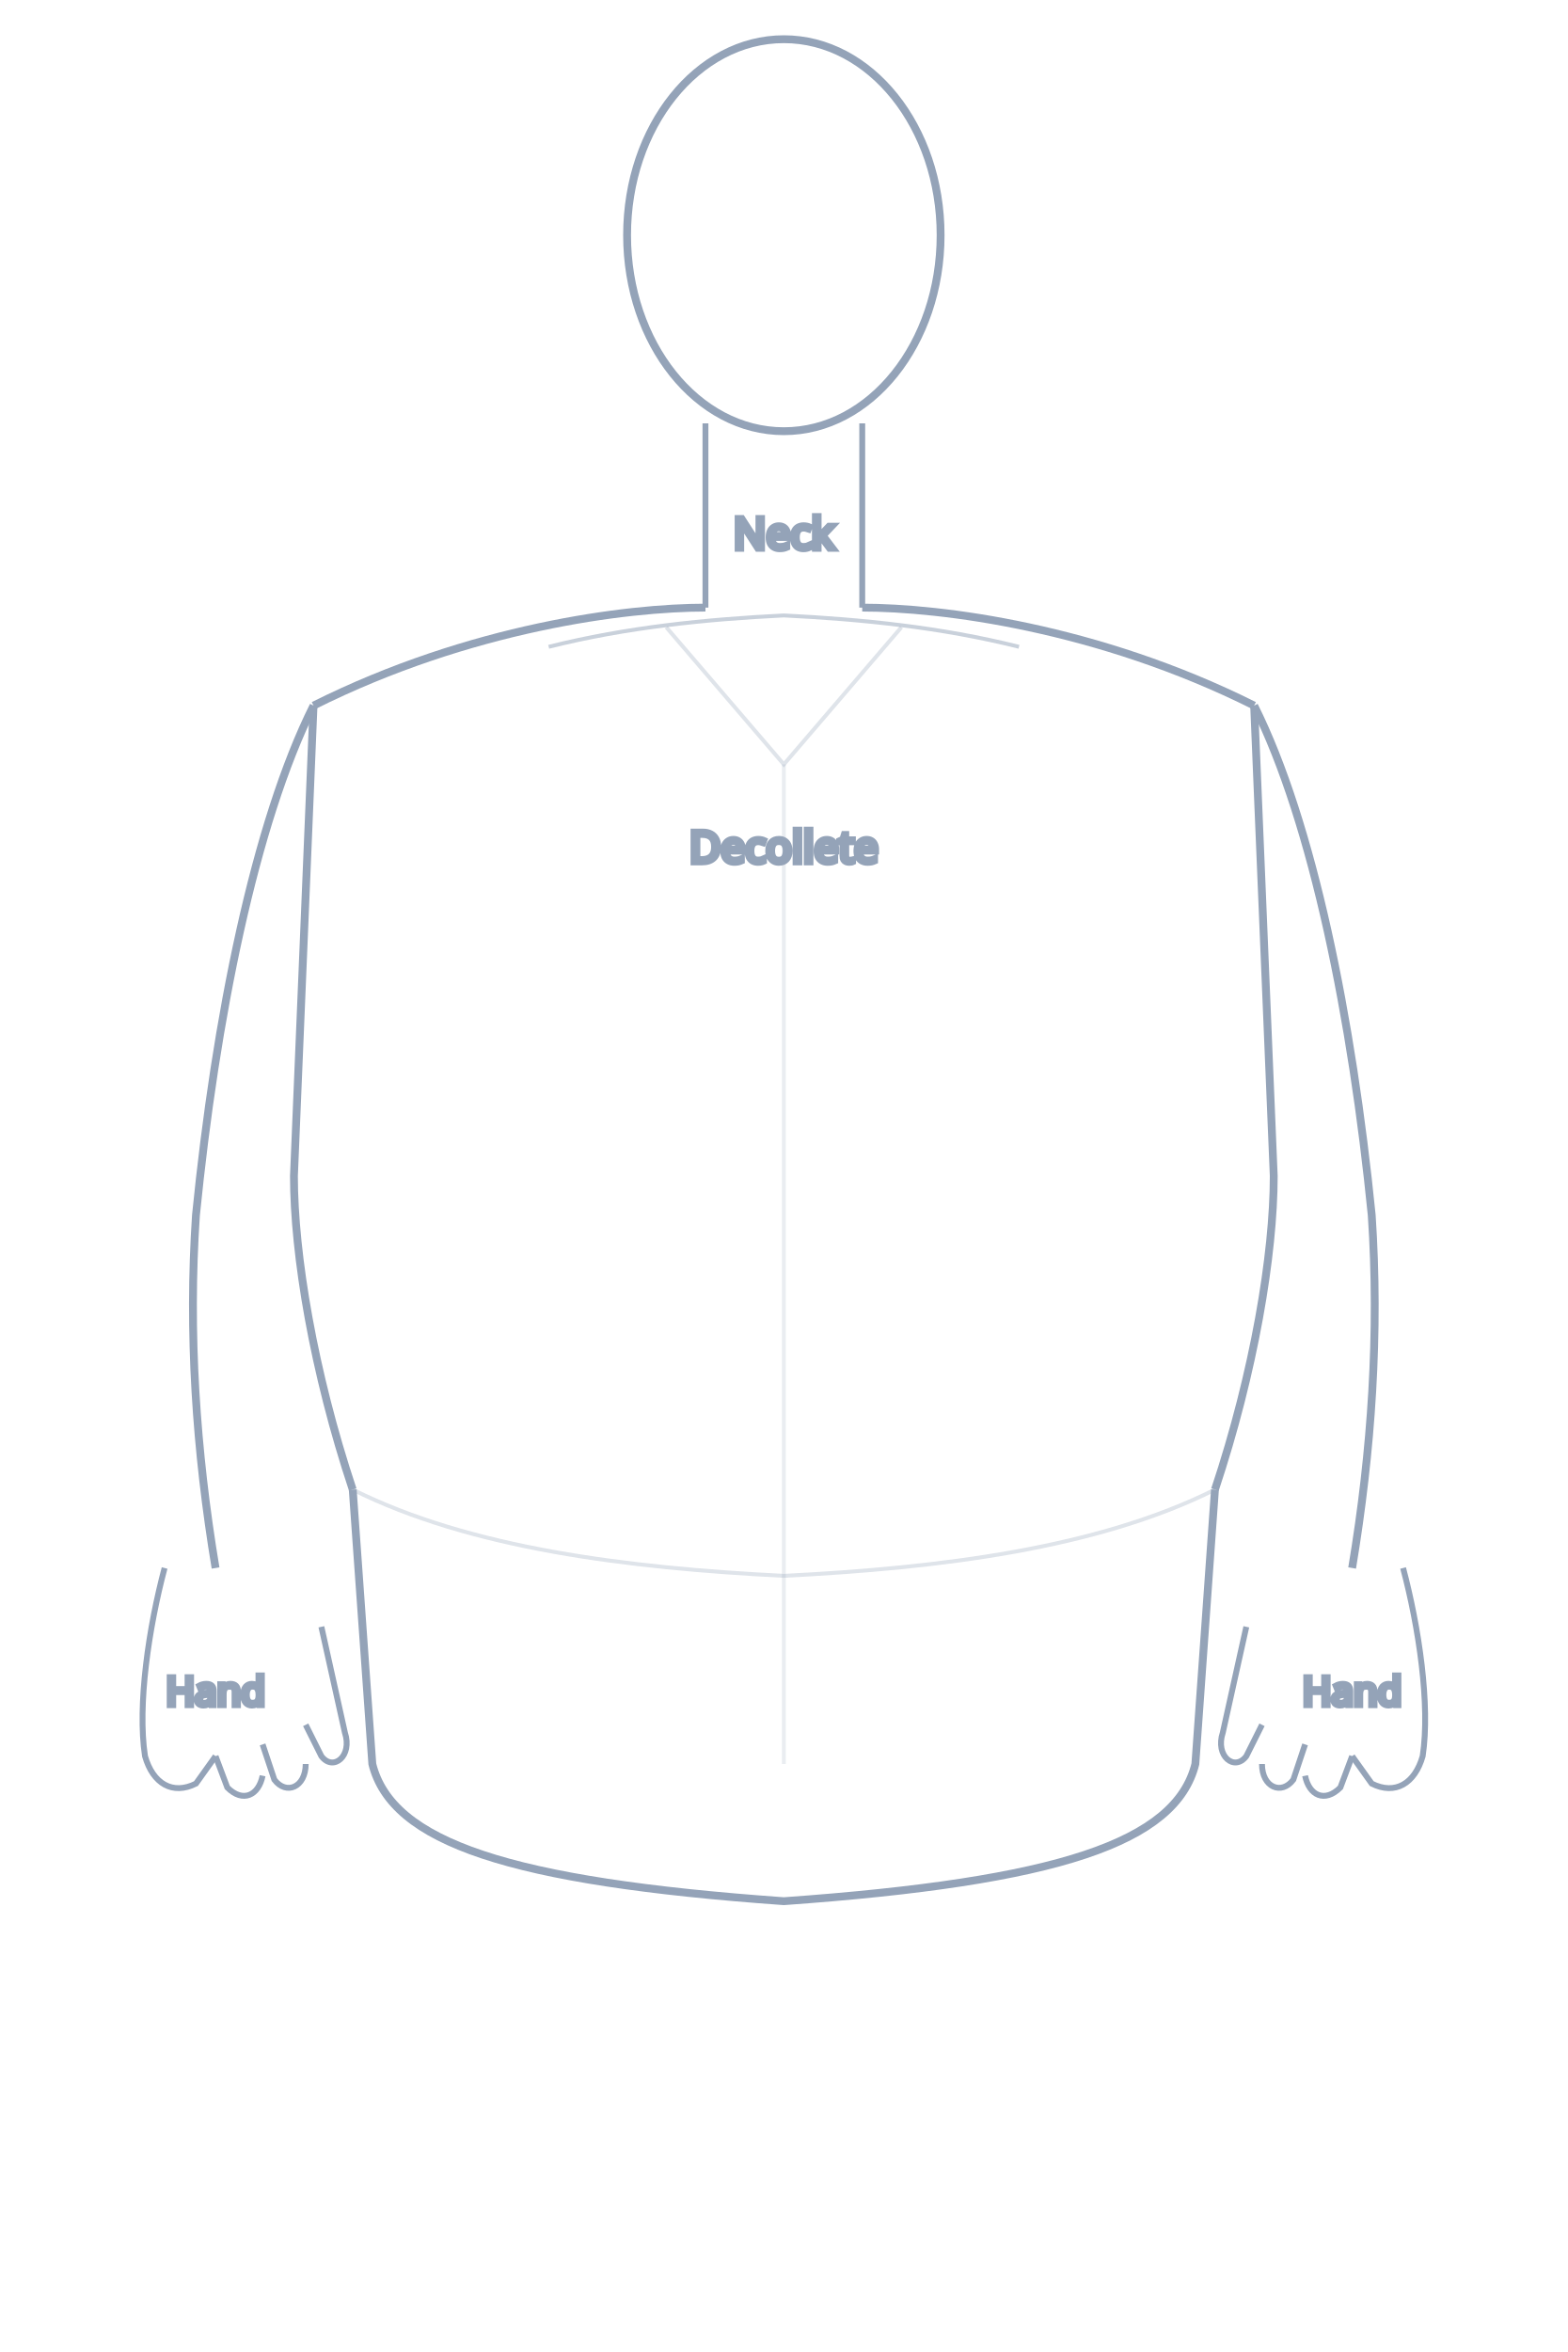
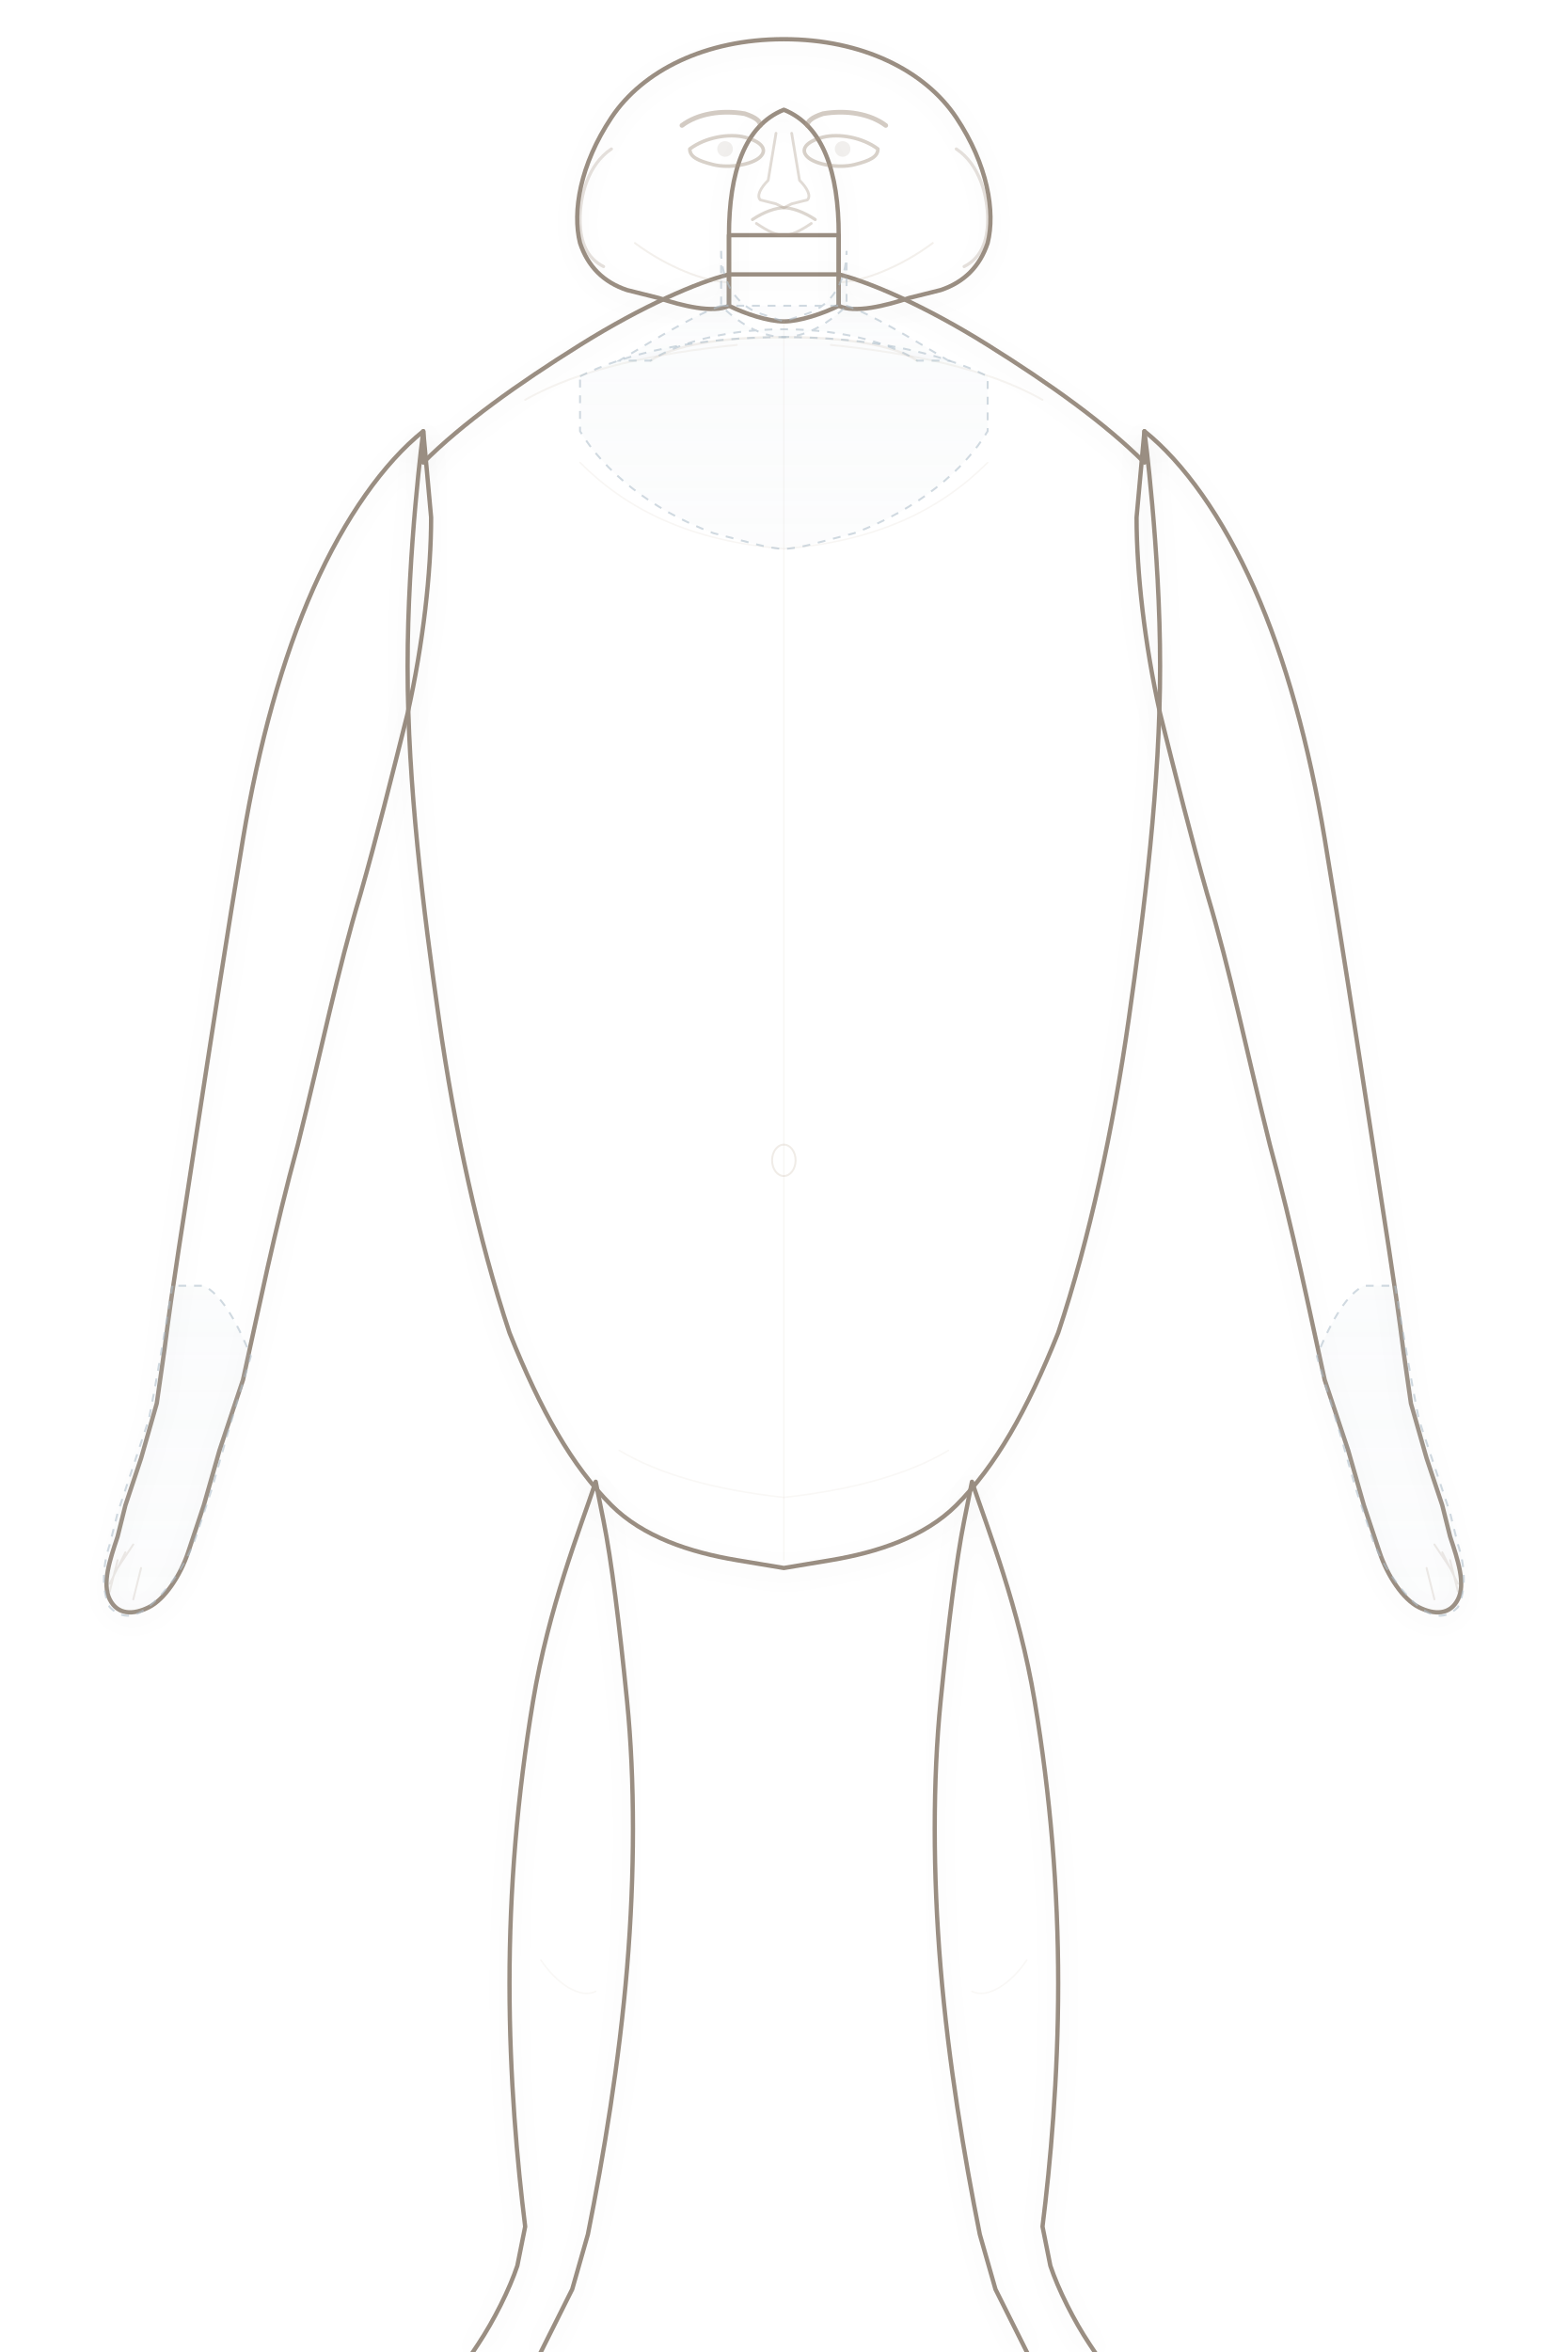
- <svg xmlns="http://www.w3.org/2000/svg" viewBox="0 0 400 600" fill="none" stroke="#94a3b8" stroke-width="1.5">
-   <ellipse cx="200" cy="60" rx="40" ry="50" stroke-width="2" />
-   <path data-region="NECK" d="M180 108 L180 155 L220 155 L220 108" fill="transparent" stroke="none" cursor="pointer" />
-   <line x1="180" y1="108" x2="180" y2="155" stroke-width="1.5" />
-   <line x1="220" y1="108" x2="220" y2="155" stroke-width="1.5" />
-   <path d="M180 155 C160 155 120 160 80 180" stroke-width="2" />
-   <path d="M220 155 C240 155 280 160 320 180" stroke-width="2" />
-   <path data-region="DECOLLETE" d="M120 170 C140 162 170 158 200 157 C230 158 260 162 280 170 L285 250 C260 255 230 258 200 258 C170 258 140 255 115 250Z" fill="transparent" stroke="none" cursor="pointer" />
-   <path d="M80 180 L75 300 C75 320 80 350 90 380" stroke-width="2" />
-   <path d="M320 180 L325 300 C325 320 320 350 310 380" stroke-width="2" />
-   <path d="M140 165 C160 160 180 158 200 157 C220 158 240 160 260 165" stroke-width="1" opacity="0.5" />
-   <path d="M170 160 L200 195 L230 160" stroke-width="1" opacity="0.3" />
-   <line x1="200" y1="195" x2="200" y2="450" stroke-width="1" opacity="0.2" />
-   <path d="M80 180 C65 210 55 260 50 310 C48 340 50 370 55 400" stroke-width="2" />
-   <path d="M320 180 C335 210 345 260 350 310 C352 340 350 370 345 400" stroke-width="2" />
-   <path data-region="HANDS" d="M40 395 C35 410 30 430 32 445 C34 455 40 460 48 458 L55 450 L58 458 C62 462 68 460 70 455 L72 445 L75 455 C78 460 84 458 85 452 L84 440 L88 448 C92 452 96 448 95 442 L88 410 C82 400 72 395 60 394Z" fill="transparent" stroke="none" cursor="pointer" />
-   <path d="M42 400 C38 415 35 435 37 448 C39 455 44 458 50 455 L55 448" stroke-width="1.5" />
-   <path d="M55 448 L58 456 C62 460 66 458 67 453" stroke-width="1.5" />
-   <path d="M67 445 L70 454 C73 458 78 456 78 450" stroke-width="1.5" />
-   <path d="M78 440 L82 448 C85 452 90 448 88 442 L82 415" stroke-width="1.5" />
-   <path data-region="HANDS" d="M360 395 C365 410 370 430 368 445 C366 455 360 460 352 458 L345 450 L342 458 C338 462 332 460 330 455 L328 445 L325 455 C322 460 316 458 315 452 L316 440 L312 448 C308 452 304 448 305 442 L312 410 C318 400 328 395 340 394Z" fill="transparent" stroke="none" cursor="pointer" />
-   <path d="M358 400 C362 415 365 435 363 448 C361 455 356 458 350 455 L345 448" stroke-width="1.5" />
-   <path d="M345 448 L342 456 C338 460 334 458 333 453" stroke-width="1.5" />
-   <path d="M333 445 L330 454 C327 458 322 456 322 450" stroke-width="1.5" />
-   <path d="M322 440 L318 448 C315 452 310 448 312 442 L318 415" stroke-width="1.5" />
-   <path d="M90 380 C120 395 160 400 200 402 C240 400 280 395 310 380" stroke-width="1" opacity="0.3" />
-   <path d="M90 380 L95 450 C100 470 130 480 200 485 C270 480 300 470 305 450 L310 380" stroke-width="2" />
-   <text x="200" y="140" text-anchor="middle" font-size="11" fill="#64748b" font-family="system-ui" class="region-label" data-for="NECK">Neck</text>
-   <text x="200" y="220" text-anchor="middle" font-size="11" fill="#64748b" font-family="system-ui" class="region-label" data-for="DECOLLETE">Decollete</text>
-   <text x="55" y="435" text-anchor="middle" font-size="10" fill="#64748b" font-family="system-ui" class="region-label" data-for="HANDS">Hand</text>
-   <text x="345" y="435" text-anchor="middle" font-size="10" fill="#64748b" font-family="system-ui" class="region-label" data-for="HANDS">Hand</text>
+ <svg xmlns="http://www.w3.org/2000/svg" viewBox="0 0 400 600" fill="none">
+   <defs>
+     <style>
+       .zone { cursor: pointer; transition: opacity 0.2s ease; }
+       .zone:hover { opacity: 0.8; }
+       .body { stroke: #9a8e82; stroke-width: 1.1; stroke-linecap: round; stroke-linejoin: round; fill: none; }
+       .feat { fill: none; stroke: #a89888; stroke-linecap: round; stroke-linejoin: round; }
+       .contour { fill: none; stroke: #c4b4a0; stroke-linecap: round; stroke-linejoin: round; }
+     </style>
+     <radialGradient id="bodyFill" cx="50%" cy="30%" r="60%">
+       <stop offset="0%" stop-color="#faf6f2" />
+       <stop offset="40%" stop-color="#f3ece4" />
+       <stop offset="75%" stop-color="#e8ddd2" />
+       <stop offset="100%" stop-color="#ddd0c2" />
+     </radialGradient>
+     <linearGradient id="zoneTint" x1="0" y1="0" x2="0" y2="1">
+       <stop offset="0%" stop-color="#d0dce6" stop-opacity="0.15" />
+       <stop offset="100%" stop-color="#c0ccd6" stop-opacity="0.08" />
+     </linearGradient>
+     <filter id="softShadow" x="-5%" y="-5%" width="110%" height="110%">
+       <feGaussianBlur in="SourceAlpha" stdDeviation="3" />
+       <feOffset dx="0" dy="1.5" />
+       <feComponentTransfer>
+         <feFuncA type="linear" slope="0.06" />
+       </feComponentTransfer>
+       <feMerge>
+         <feMergeNode />
+         <feMergeNode in="SourceGraphic" />
+       </feMerge>
+     </filter>
+   </defs>
+   <path class="body" filter="url(#softShadow)" fill="url(#bodyFill)" d="M152 378 C148 390 140 410 136 434 C132 458 130 482 130 506     C130 530 132 552 134 568 L132 578 C130 584 126 592 122 598     L118 604 C116 608 118 612 124 612 C130 612 134 608 136 604     L140 596 L146 584 L150 570     C154 550 158 526 160 502 C162 478 162 454 160 434     C158 414 156 398 154 388Z" />
+   <path class="body" filter="url(#softShadow)" fill="url(#bodyFill)" d="M248 378 C252 390 260 410 264 434 C268 458 270 482 270 506     C270 530 268 552 266 568 L268 578 C270 584 274 592 278 598     L282 604 C284 608 282 612 276 612 C270 612 266 608 264 604     L260 596 L254 584 L250 570     C246 550 242 526 240 502 C238 478 238 454 240 434     C242 414 244 398 246 388Z" />
+   <path class="body" filter="url(#softShadow)" fill="url(#bodyFill)" d="M108 110 C98 118 88 132 80 150 C72 168 66 190 62 214     C58 238 54 264 50 290 C47 310 44 328 42 344     L40 358 L36 372 L32 384 L30 392     C28 398 26 404 28 408 C30 412 34 412 38 410     C42 408 46 402 48 396 L52 384 L56 370     L62 352 C66 334 70 314 76 292     C82 268 86 248 92 228 C96 214 100 198 104 182     C108 164 110 146 110 132Z" />
+   <path class="body" filter="url(#softShadow)" fill="url(#bodyFill)" d="M292 110 C302 118 312 132 320 150 C328 168 334 190 338 214     C342 238 346 264 350 290 C353 310 356 328 358 344     L360 358 L364 372 L368 384 L370 392     C372 398 374 404 372 408 C370 412 366 412 362 410     C358 408 354 402 352 396 L348 384 L344 370     L338 352 C334 334 330 314 324 292     C318 268 314 248 308 228 C304 214 300 198 296 182     C292 164 290 146 290 132Z" />
+   <path class="body" filter="url(#softShadow)" fill="url(#bodyFill)" d="M186 70 C178 72 164 78 148 88 C132 98 118 108 108 118     L108 110 C108 110 104 140 104 170     C104 200 108 232 112 260 C116 288 122 316 130 340     C138 360 146 374 156 384     C164 392 176 396 188 398 L200 400 L212 398     C224 396 236 392 244 384     C254 374 262 360 270 340     C278 316 284 288 288 260 C292 232 296 200 296 170     C296 140 292 110 292 110     L292 118 C282 108 268 98 252 88     C236 78 222 72 214 70Z" />
+   <path class="body" fill="url(#bodyFill)" d="M186 60 L186 78 C190 80 196 82 200 82 C204 82 210 80 214 78 L214 60Z" />
+   <path class="body" filter="url(#softShadow)" fill="url(#bodyFill)" d="M200 10 C180 10 164 18 156 30 C148 42 146 54 148 62     C150 68 154 72 160 74 L168 76 C174 78 182 80 186 78     L186 60 C186 44 190 32 200 28 C210 32 214 44 214 60     L214 78 C218 80 226 78 232 76 L240 74     C246 72 250 68 252 62 C254 54 252 42 244 30     C236 18 220 10 200 10Z" />
+   <path class="feat" stroke-width="0.8" opacity="0.3" d="M156 38 C150 42 148 50 148 56 C148 62 150 66 154 68" />
+   <path class="feat" stroke-width="0.8" opacity="0.3" d="M244 38 C250 42 252 50 252 56 C252 62 250 66 246 68" />
+   <path class="feat" stroke-width="1.2" opacity="0.5" d="M174 32 C178 29 184 28 190 29 C193 30 194 31 194 32" />
+   <path class="feat" stroke-width="1.2" opacity="0.5" d="M226 32 C222 29 216 28 210 29 C207 30 206 31 206 32" />
+   <path class="feat" stroke-width="0.9" opacity="0.45" d="M176 38 C180 35 186 34 190 35 C194 36 196 38 194 40 C192 42 186 43 182 42 C178 41 176 40 176 38Z" />
+   <path class="feat" stroke-width="0.9" opacity="0.45" d="M224 38 C220 35 214 34 210 35 C206 36 204 38 206 40 C208 42 214 43 218 42 C222 41 224 40 224 38Z" />
+   <circle cx="185" cy="38" r="2" fill="#8a7a6a" opacity="0.12" />
+   <circle cx="215" cy="38" r="2" fill="#8a7a6a" opacity="0.12" />
+   <path class="feat" stroke-width="0.7" opacity="0.35" d="M198 34 L196 46 C194 48 193 50 194 51 L198 52 L200 53 L202 52 L206 51 C207 50 206 48 204 46 L202 34" />
+   <path class="feat" stroke-width="0.8" opacity="0.4" d="M192 56 C195 54 198 53 200 53 C202 53 205 54 208 56" />
+   <path class="feat" stroke-width="0.7" opacity="0.35" d="M193 57 C196 59 198 60 200 60 C202 60 204 59 207 57" />
+   <path class="contour" stroke-width="0.5" opacity="0.2" d="M162 62 C170 68 180 72 186 72 M238 62 C230 68 220 72 214 72" />
+   <path class="contour" stroke-width="0.3" opacity="0.12" d="M200 82 L200 398" />
+   <path class="contour" stroke-width="0.6" opacity="0.2" d="M166 92 C172 88 184 86 200 86 C216 86 228 88 234 92" />
+   <path class="contour" stroke-width="0.5" opacity="0.15" d="M134 102 C148 94 168 90 188 88 M266 102 C252 94 232 90 212 88" />
+   <path class="contour" stroke-width="0.4" opacity="0.12" d="M148 118 C160 130 176 138 200 140 C224 138 240 130 252 118" />
+   <ellipse cx="200" cy="296" rx="3" ry="4" fill="none" stroke="#c4b4a0" stroke-width="0.5" opacity="0.25" />
+   <path class="contour" stroke-width="0.4" opacity="0.1" d="M158 370 C168 376 182 380 200 382 C218 380 232 376 242 370" />
+   <path data-region="NECK" class="zone" d="M184 64 C184 72 188 78 194 80 L200 82 L206 80 C212 78 216 72 216 64     L216 78 C212 82 206 86 200 86 C194 86 188 82 184 78Z     M184 78 C178 80 168 86 158 92 L166 92 C172 88 184 84 200 84     C216 84 228 88 234 92 L242 92 C232 86 222 80 216 78Z" fill="url(#zoneTint)" stroke="#b0c0cc" stroke-width="0.5" stroke-dasharray="2 2" opacity="0.6" />
+   <path data-region="DECOLLETE" class="zone" d="M148 96 C160 90 178 86 200 86 C222 86 240 90 252 96     L252 110 C246 120 234 130 218 136 C210 138 204 140 200 140     C196 140 190 138 182 136 C166 130 154 120 148 110Z" fill="url(#zoneTint)" stroke="#b0c0cc" stroke-width="0.5" stroke-dasharray="2 2" opacity="0.6" />
+   <path data-region="HANDS" class="zone" d="M44 328 C42 340 40 352 38 362 L34 374 L30 386 L28 394     C26 400 26 406 28 410 C32 414 36 412 40 408     C44 404 48 398 50 392 L54 380 L58 366     L64 346 C60 336 56 330 52 328Z" fill="url(#zoneTint)" stroke="#b0c0cc" stroke-width="0.5" stroke-dasharray="2 2" opacity="0.6" />
+   <path data-region="HANDS" class="zone" d="M356 328 C358 340 360 352 362 362 L366 374 L370 386 L372 394     C374 400 374 406 372 410 C368 414 364 412 360 408     C356 404 352 398 350 392 L346 380 L342 366     L336 346 C340 336 344 330 348 328Z" fill="url(#zoneTint)" stroke="#b0c0cc" stroke-width="0.5" stroke-dasharray="2 2" opacity="0.6" />
+   <path class="feat" stroke-width="0.5" opacity="0.2" d="M34 394 L30 400 M32 396 L28 404 M30 398 L28 406 M36 400 L34 408" />
+   <path class="feat" stroke-width="0.5" opacity="0.2" d="M366 394 L370 400 M368 396 L372 404 M370 398 L372 406 M364 400 L366 408" />
+   <path class="contour" stroke-width="0.4" opacity="0.1" d="M138 500 C142 506 148 510 152 508 M262 500 C258 506 252 510 248 508" />
</svg>
